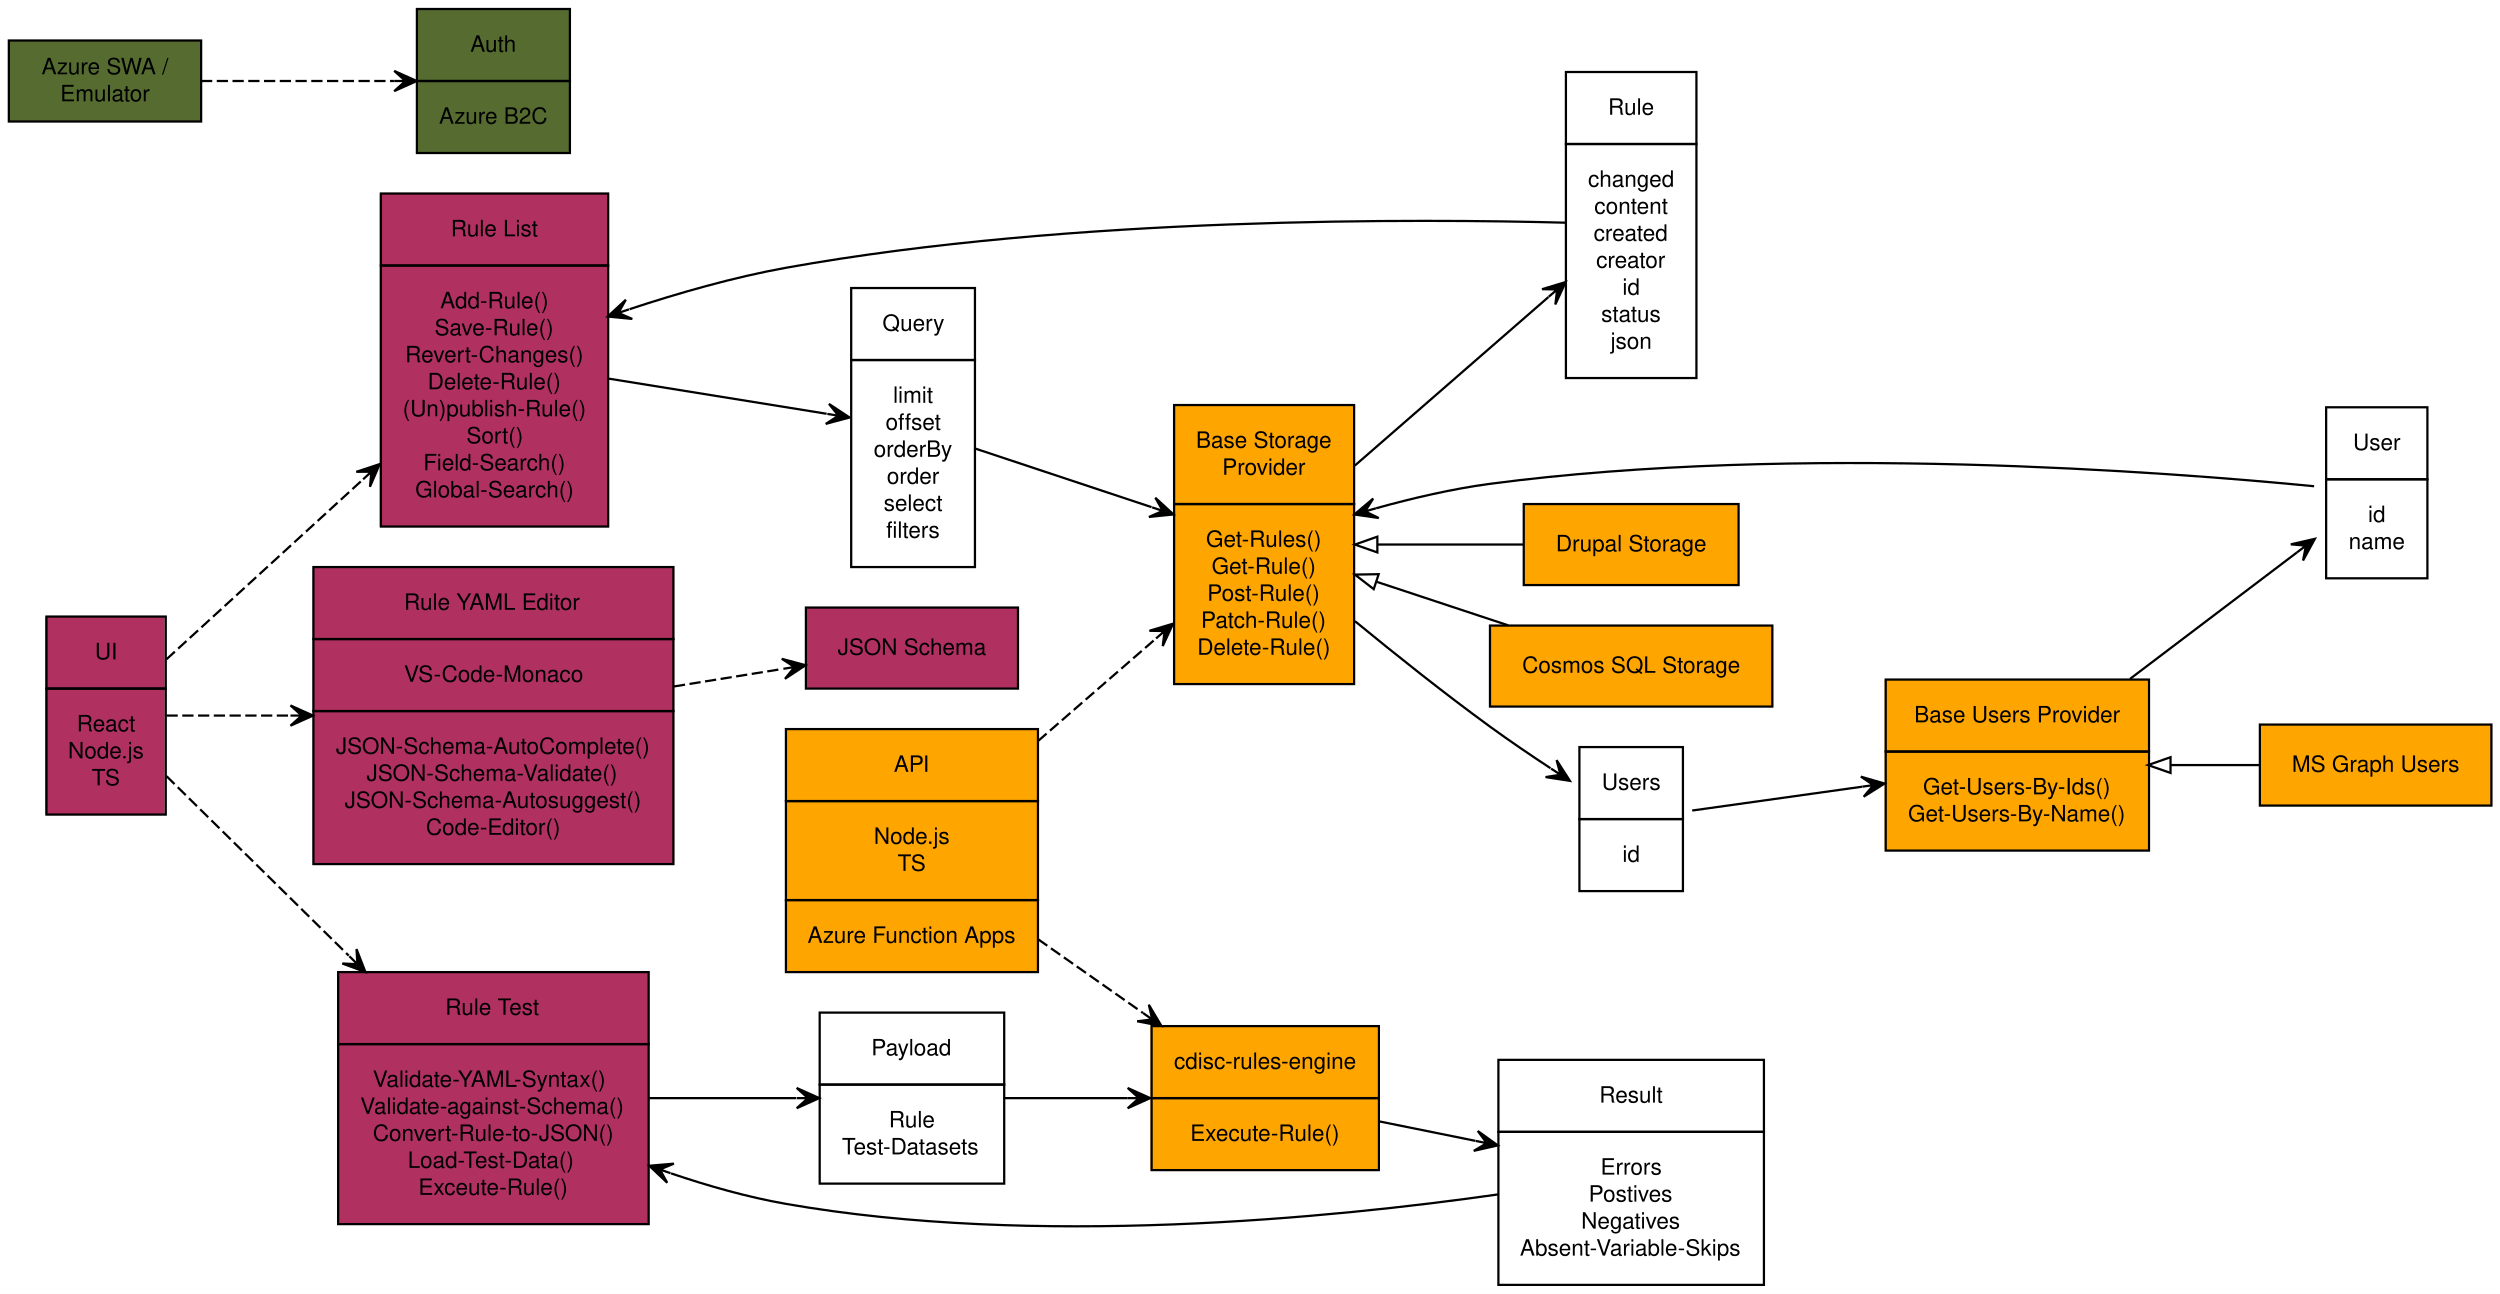
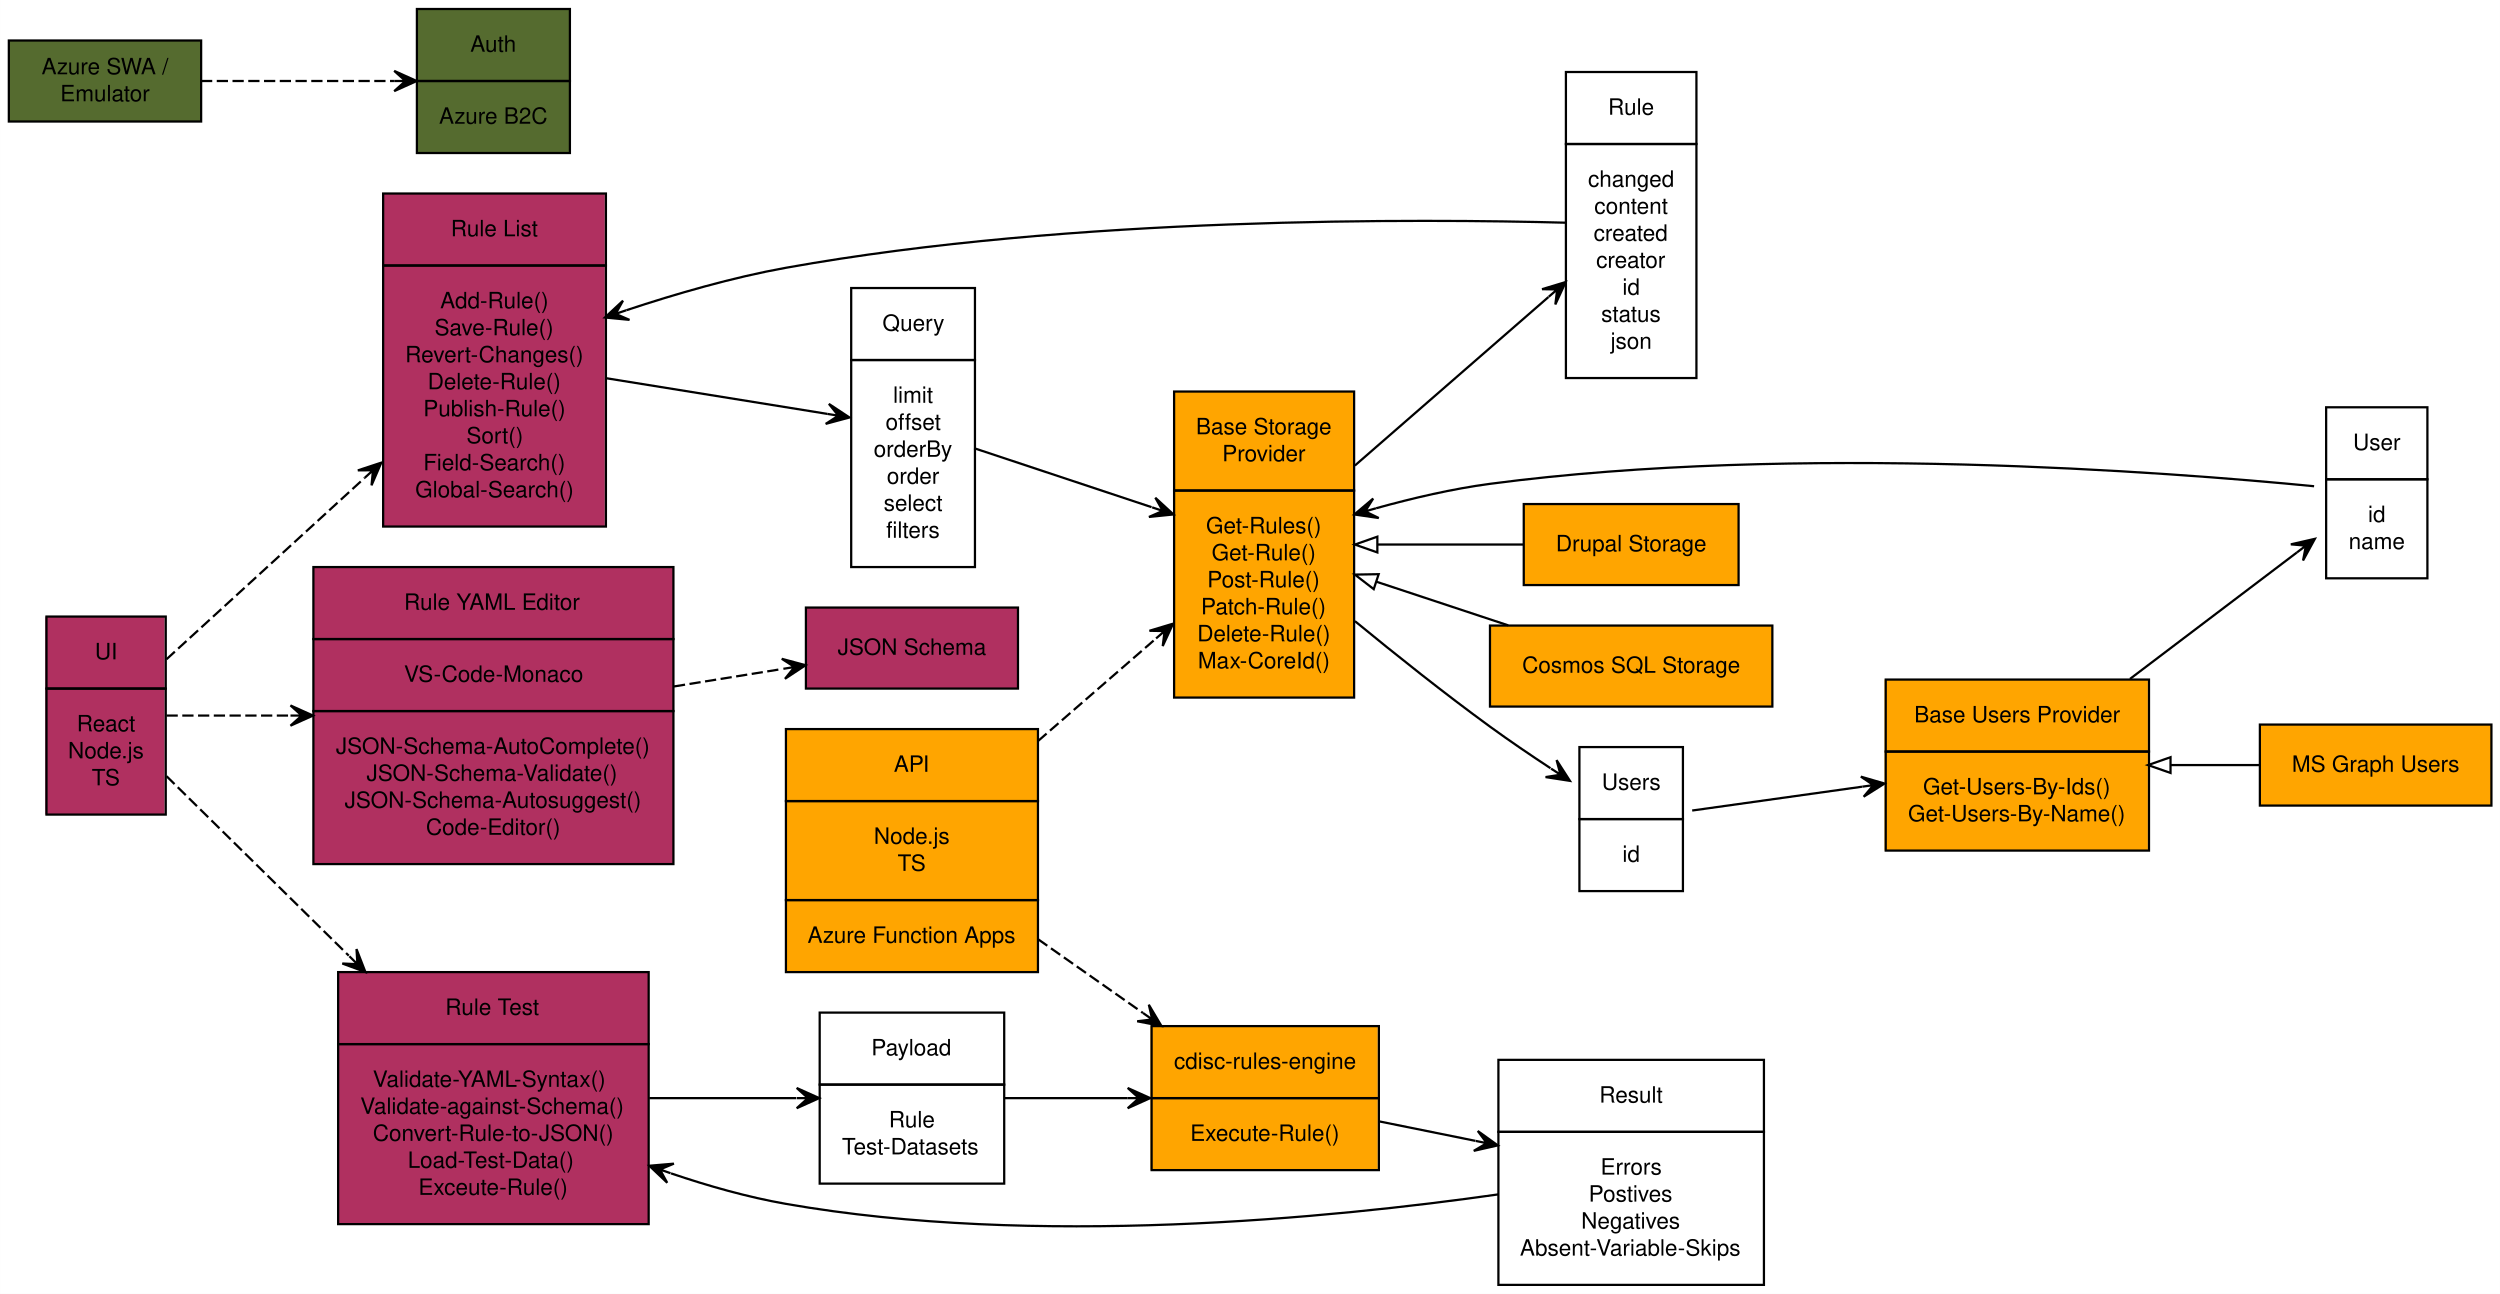
<svg xmlns="http://www.w3.org/2000/svg" width="1111pt" height="575pt" viewBox="0.00 0.00 1110.92 575.00">
  <g id="graph0" class="graph" transform="scale(1 1) rotate(0) translate(4 571)">
    <polygon fill="#ffffff" stroke="transparent" points="-4,4 -4,-571 1106.922,-571 1106.922,4 -4,4" />
    <g id="node1" class="node">
      <polygon fill="#b03060" stroke="transparent" points="16.115,-209 16.115,-297 69.115,-297 69.115,-209 16.115,-209" />
      <polygon fill="none" stroke="#000000" points="16.615,-265 16.615,-297 69.615,-297 69.615,-265 16.615,-265" />
      <text text-anchor="start" x="38.116" y="-278" font-family="Helvetica,sans-Serif" font-size="10.00" fill="#000000">UI</text>
      <polygon fill="none" stroke="#000000" points="16.615,-209 16.615,-265 69.615,-265 69.615,-209 16.615,-209" />
      <text text-anchor="start" x="30.057" y="-246" font-family="Helvetica,sans-Serif" font-size="10.00" fill="#000000">React</text>
      <text text-anchor="start" x="26.168" y="-234" font-family="Helvetica,sans-Serif" font-size="10.00" fill="#000000">Node.js</text>
      <text text-anchor="start" x="36.726" y="-222" font-family="Helvetica,sans-Serif" font-size="10.00" fill="#000000">TS</text>
    </g>
    <g id="node2" class="node">
-       <polygon fill="#b03060" stroke="transparent" points="164.73,-337 164.73,-485 265.73,-485 265.73,-337 164.73,-337" />
-       <polygon fill="none" stroke="#000000" points="165.23,-453 165.23,-485 266.23,-485 266.23,-453 165.23,-453" />
+       <polygon fill="#b03060" stroke="transparent" points="165.73,-337 165.73,-485 264.73,-485 264.73,-337 165.73,-337" />
+       <polygon fill="none" stroke="#000000" points="166.23,-453 166.23,-485 265.23,-485 265.23,-453 166.23,-453" />
      <text text-anchor="start" x="196.284" y="-466" font-family="Helvetica,sans-Serif" font-size="10.00" fill="#000000">Rule List</text>
-       <polygon fill="none" stroke="#000000" points="165.23,-337 165.23,-453 266.23,-453 266.23,-337 165.23,-337" />
+       <polygon fill="none" stroke="#000000" points="166.23,-337 166.23,-453 265.23,-453 265.23,-337 166.23,-337" />
      <text text-anchor="start" x="191.565" y="-434" font-family="Helvetica,sans-Serif" font-size="10.00" fill="#000000">Add-Rule()</text>
      <text text-anchor="start" x="189.065" y="-422" font-family="Helvetica,sans-Serif" font-size="10.00" fill="#000000">Save-Rule()</text>
      <text text-anchor="start" x="176.007" y="-410" font-family="Helvetica,sans-Serif" font-size="10.00" fill="#000000">Revert-Changes()</text>
      <text text-anchor="start" x="186.012" y="-398" font-family="Helvetica,sans-Serif" font-size="10.00" fill="#000000">Delete-Rule()</text>
-       <text text-anchor="start" x="174.904" y="-386" font-family="Helvetica,sans-Serif" font-size="10.00" fill="#000000">(Un)publish-Rule()</text>
+       <text text-anchor="start" x="184.066" y="-386" font-family="Helvetica,sans-Serif" font-size="10.00" fill="#000000">Publish-Rule()</text>
      <text text-anchor="start" x="203.233" y="-374" font-family="Helvetica,sans-Serif" font-size="10.00" fill="#000000">Sort()</text>
      <text text-anchor="start" x="184.066" y="-362" font-family="Helvetica,sans-Serif" font-size="10.00" fill="#000000">Field-Search()</text>
      <text text-anchor="start" x="180.452" y="-350" font-family="Helvetica,sans-Serif" font-size="10.00" fill="#000000">Global-Search()</text>
    </g>
    <g id="edge1" class="edge">
-       <path fill="none" stroke="#000000" stroke-dasharray="5,2" d="M69.966,-278.036C93.365,-299.454 127.839,-331.008 157.332,-358.004" />
-       <polygon fill="#000000" stroke="#000000" points="164.712,-364.76 154.298,-361.327 161.024,-361.384 157.336,-358.008 157.336,-358.008 157.336,-358.008 161.024,-361.384 160.374,-354.688 164.712,-364.76 164.712,-364.76" />
+       <path fill="none" stroke="#000000" stroke-dasharray="5,2" d="M69.966,-278.036C93.541,-299.614 128.356,-331.482 157.993,-358.61" />
+       <polygon fill="#000000" stroke="#000000" points="165.407,-365.395 154.992,-361.963 161.718,-362.019 158.03,-358.643 158.03,-358.643 158.03,-358.643 161.718,-362.019 161.069,-355.324 165.407,-365.395 165.407,-365.395" />
    </g>
    <g id="node3" class="node">
      <polygon fill="#b03060" stroke="transparent" points="135.23,-187 135.23,-319 295.23,-319 295.23,-187 135.23,-187" />
      <polygon fill="none" stroke="#000000" points="135.23,-287 135.23,-319 295.23,-319 295.23,-287 135.23,-287" />
      <text text-anchor="start" x="175.503" y="-300" font-family="Helvetica,sans-Serif" font-size="10.00" fill="#000000">Rule YAML Editor</text>
      <polygon fill="none" stroke="#000000" points="135.23,-255 135.23,-287 295.23,-287 295.23,-255 135.23,-255" />
      <text text-anchor="start" x="175.501" y="-268" font-family="Helvetica,sans-Serif" font-size="10.00" fill="#000000">VS-Code-Monaco</text>
      <polygon fill="none" stroke="#000000" points="135.23,-187 135.23,-255 295.23,-255 295.23,-187 135.23,-187" />
      <text text-anchor="start" x="145.227" y="-236" font-family="Helvetica,sans-Serif" font-size="10.00" fill="#000000">JSON-Schema-AutoComplete()</text>
      <text text-anchor="start" x="158.84" y="-224" font-family="Helvetica,sans-Serif" font-size="10.00" fill="#000000">JSON-Schema-Validate()</text>
      <text text-anchor="start" x="149.111" y="-212" font-family="Helvetica,sans-Serif" font-size="10.00" fill="#000000">JSON-Schema-Autosuggest()</text>
      <text text-anchor="start" x="185.232" y="-200" font-family="Helvetica,sans-Serif" font-size="10.00" fill="#000000">Code-Editor()</text>
    </g>
    <g id="edge2" class="edge">
      <path fill="none" stroke="#000000" stroke-dasharray="5,2" d="M69.966,-253C85.093,-253 104.847,-253 124.892,-253" />
      <polygon fill="#000000" stroke="#000000" points="135.055,-253 125.056,-257.5 130.055,-253 125.055,-253 125.055,-253 125.055,-253 130.055,-253 125.055,-248.5 135.055,-253 135.055,-253" />
    </g>
    <g id="node4" class="node">
      <polygon fill="#b03060" stroke="transparent" points="146.23,-27 146.23,-139 284.23,-139 284.23,-27 146.23,-27" />
      <polygon fill="none" stroke="#000000" points="146.23,-107 146.23,-139 284.23,-139 284.23,-107 146.23,-107" />
      <text text-anchor="start" x="193.839" y="-120" font-family="Helvetica,sans-Serif" font-size="10.00" fill="#000000">Rule Test</text>
      <polygon fill="none" stroke="#000000" points="146.23,-27 146.23,-107 284.23,-107 284.23,-27 146.23,-27" />
      <text text-anchor="start" x="161.615" y="-88" font-family="Helvetica,sans-Serif" font-size="10.00" fill="#000000">Validate-YAML-Syntax()</text>
      <text text-anchor="start" x="156.056" y="-76" font-family="Helvetica,sans-Serif" font-size="10.00" fill="#000000">Validate-against-Schema()</text>
      <text text-anchor="start" x="161.625" y="-64" font-family="Helvetica,sans-Serif" font-size="10.00" fill="#000000">Convert-Rule-to-JSON()</text>
      <text text-anchor="start" x="177.173" y="-52" font-family="Helvetica,sans-Serif" font-size="10.00" fill="#000000">Load-Test-Data()</text>
      <text text-anchor="start" x="181.896" y="-40" font-family="Helvetica,sans-Serif" font-size="10.00" fill="#000000">Exceute-Rule()</text>
    </g>
    <g id="edge3" class="edge">
      <path fill="none" stroke="#000000" stroke-dasharray="5,2" d="M69.966,-226.063C91.695,-204.663 122.975,-173.857 150.947,-146.309" />
      <polygon fill="#000000" stroke="#000000" points="158.357,-139.011 154.39,-149.234 154.795,-142.52 151.232,-146.028 151.232,-146.028 151.232,-146.028 154.795,-142.52 148.075,-142.822 158.357,-139.011 158.357,-139.011" />
    </g>
    <g id="node17" class="node">
      <polygon fill="none" stroke="#000000" points="374.23,-411 374.23,-443 429.23,-443 429.23,-411 374.23,-411" />
      <text text-anchor="start" x="388.117" y="-424" font-family="Helvetica,sans-Serif" font-size="10.00" fill="#000000">Query</text>
      <polygon fill="none" stroke="#000000" points="374.23,-319 374.23,-411 429.23,-411 429.23,-319 374.23,-319" />
      <text text-anchor="start" x="392.848" y="-392" font-family="Helvetica,sans-Serif" font-size="10.00" fill="#000000">limit</text>
      <text text-anchor="start" x="389.502" y="-380" font-family="Helvetica,sans-Serif" font-size="10.00" fill="#000000">offset</text>
      <text text-anchor="start" x="384.228" y="-368" font-family="Helvetica,sans-Serif" font-size="10.00" fill="#000000">orderBy</text>
      <text text-anchor="start" x="390.062" y="-356" font-family="Helvetica,sans-Serif" font-size="10.00" fill="#000000">order</text>
      <text text-anchor="start" x="388.672" y="-344" font-family="Helvetica,sans-Serif" font-size="10.00" fill="#000000">select</text>
      <text text-anchor="start" x="389.788" y="-332" font-family="Helvetica,sans-Serif" font-size="10.00" fill="#000000">filters</text>
    </g>
    <g id="edge14" class="edge">
-       <path fill="none" stroke="#000000" d="M266.055,-402.802C296.767,-397.849 335.262,-391.64 363.31,-387.116" />
-       <polygon fill="#000000" stroke="#000000" points="373.51,-385.471 364.354,-391.506 368.573,-386.267 363.637,-387.063 363.637,-387.063 363.637,-387.063 368.573,-386.267 362.921,-382.621 373.51,-385.471 373.51,-385.471" />
+       <path fill="none" stroke="#000000" d="M265.075,-402.961C296.031,-397.968 335.183,-391.653 363.549,-387.078" />
+       <polygon fill="#000000" stroke="#000000" points="373.477,-385.476 364.321,-391.511 368.54,-386.273 363.604,-387.069 363.604,-387.069 363.604,-387.069 368.54,-386.273 362.888,-382.626 373.477,-385.476 373.477,-385.476" />
    </g>
    <g id="node5" class="node">
      <polygon fill="#b03060" stroke="#000000" points="448.351,-301 354.109,-301 354.109,-265 448.351,-265 448.351,-301" />
      <text text-anchor="middle" x="401.23" y="-280" font-family="Helvetica,sans-Serif" font-size="10.00" fill="#000000">JSON Schema</text>
    </g>
    <g id="edge4" class="edge">
      <path fill="none" stroke="#000000" stroke-dasharray="5,2" d="M295.46,-265.94C311.677,-268.556 328.422,-271.257 343.672,-273.716" />
      <polygon fill="#000000" stroke="#000000" points="353.966,-275.377 343.377,-278.227 349.03,-274.581 344.094,-273.784 344.094,-273.784 344.094,-273.784 349.03,-274.581 344.81,-269.342 353.966,-275.377 353.966,-275.377" />
    </g>
    <g id="node15" class="node">
      <polygon fill="none" stroke="#000000" points="360.23,-89 360.23,-121 442.23,-121 442.23,-89 360.23,-89" />
      <text text-anchor="start" x="383.168" y="-102" font-family="Helvetica,sans-Serif" font-size="10.00" fill="#000000">Payload</text>
      <polygon fill="none" stroke="#000000" points="360.23,-45 360.23,-89 442.23,-89 442.23,-45 360.23,-45" />
      <text text-anchor="start" x="390.952" y="-70" font-family="Helvetica,sans-Serif" font-size="10.00" fill="#000000">Rule</text>
      <text text-anchor="start" x="370.115" y="-58" font-family="Helvetica,sans-Serif" font-size="10.00" fill="#000000">Test-Datasets</text>
    </g>
    <g id="edge10" class="edge">
      <path fill="none" stroke="#000000" d="M284.49,-83C306.126,-83 329.601,-83 349.786,-83" />
      <polygon fill="#000000" stroke="#000000" points="360.015,-83 350.015,-87.5 355.015,-83 350.015,-83 350.015,-83 350.015,-83 355.015,-83 350.015,-78.5 360.015,-83 360.015,-83" />
    </g>
    <g id="node6" class="node">
      <polygon fill="#ffa500" stroke="transparent" points="345.23,-139 345.23,-247 457.23,-247 457.23,-139 345.23,-139" />
      <polygon fill="none" stroke="#000000" points="345.23,-215 345.23,-247 457.23,-247 457.23,-215 345.23,-215" />
      <text text-anchor="start" x="393.171" y="-228" font-family="Helvetica,sans-Serif" font-size="10.00" fill="#000000">API</text>
      <polygon fill="none" stroke="#000000" points="345.23,-171 345.23,-215 457.23,-215 457.23,-171 345.23,-171" />
      <text text-anchor="start" x="384.283" y="-196" font-family="Helvetica,sans-Serif" font-size="10.00" fill="#000000">Node.js</text>
      <text text-anchor="start" x="394.841" y="-184" font-family="Helvetica,sans-Serif" font-size="10.00" fill="#000000">TS</text>
      <polygon fill="none" stroke="#000000" points="345.23,-139 345.23,-171 457.23,-171 457.23,-139 345.23,-139" />
      <text text-anchor="start" x="354.828" y="-152" font-family="Helvetica,sans-Serif" font-size="10.00" fill="#000000">Azure Function Apps</text>
    </g>
    <g id="node7" class="node">
      <polygon fill="#ffa500" stroke="transparent" points="507.23,-51 507.23,-115 608.23,-115 608.23,-51 507.23,-51" />
      <polygon fill="none" stroke="#000000" points="507.73,-83 507.73,-115 608.73,-115 608.73,-83 507.73,-83" />
      <text text-anchor="start" x="517.672" y="-96" font-family="Helvetica,sans-Serif" font-size="10.00" fill="#000000">cdisc-rules-engine</text>
      <polygon fill="none" stroke="#000000" points="507.73,-51 507.73,-83 608.73,-83 608.73,-51 507.73,-51" />
      <text text-anchor="start" x="524.896" y="-64" font-family="Helvetica,sans-Serif" font-size="10.00" fill="#000000">Execute-Rule()</text>
    </g>
    <g id="edge5" class="edge">
      <path fill="none" stroke="#000000" stroke-dasharray="5,2" d="M457.288,-153.598C472.459,-142.935 488.842,-131.419 503.888,-120.844" />
      <polygon fill="#000000" stroke="#000000" points="512.093,-115.077 506.5,-124.509 508.003,-117.952 503.912,-120.827 503.912,-120.827 503.912,-120.827 508.003,-117.952 501.324,-117.146 512.093,-115.077 512.093,-115.077" />
    </g>
    <g id="node8" class="node">
-       <polygon fill="#ffa500" stroke="transparent" points="517.73,-267 517.73,-391 597.73,-391 597.73,-267 517.73,-267" />
-       <polygon fill="none" stroke="#000000" points="517.73,-347 517.73,-391 597.73,-391 597.73,-347 517.73,-347" />
-       <text text-anchor="start" x="527.441" y="-372" font-family="Helvetica,sans-Serif" font-size="10.00" fill="#000000">Base Storage</text>
-       <text text-anchor="start" x="539.119" y="-360" font-family="Helvetica,sans-Serif" font-size="10.00" fill="#000000">Provider</text>
-       <polygon fill="none" stroke="#000000" points="517.73,-267 517.73,-347 597.73,-347 597.73,-267 517.73,-267" />
-       <text text-anchor="start" x="531.9" y="-328" font-family="Helvetica,sans-Serif" font-size="10.00" fill="#000000">Get-Rules()</text>
-       <text text-anchor="start" x="534.4" y="-316" font-family="Helvetica,sans-Serif" font-size="10.00" fill="#000000">Get-Rule()</text>
-       <text text-anchor="start" x="532.455" y="-304" font-family="Helvetica,sans-Serif" font-size="10.00" fill="#000000">Post-Rule()</text>
-       <text text-anchor="start" x="529.676" y="-292" font-family="Helvetica,sans-Serif" font-size="10.00" fill="#000000">Patch-Rule()</text>
-       <text text-anchor="start" x="528.011" y="-280" font-family="Helvetica,sans-Serif" font-size="10.00" fill="#000000">Delete-Rule()</text>
+       <polygon fill="#ffa500" stroke="transparent" points="517.73,-261 517.73,-397 597.73,-397 597.73,-261 517.73,-261" />
+       <polygon fill="none" stroke="#000000" points="517.73,-353 517.73,-397 597.73,-397 597.73,-353 517.73,-353" />
+       <text text-anchor="start" x="527.441" y="-378" font-family="Helvetica,sans-Serif" font-size="10.00" fill="#000000">Base Storage</text>
+       <text text-anchor="start" x="539.119" y="-366" font-family="Helvetica,sans-Serif" font-size="10.00" fill="#000000">Provider</text>
+       <polygon fill="none" stroke="#000000" points="517.73,-261 517.73,-353 597.73,-353 597.73,-261 517.73,-261" />
+       <text text-anchor="start" x="531.9" y="-334" font-family="Helvetica,sans-Serif" font-size="10.00" fill="#000000">Get-Rules()</text>
+       <text text-anchor="start" x="534.4" y="-322" font-family="Helvetica,sans-Serif" font-size="10.00" fill="#000000">Get-Rule()</text>
+       <text text-anchor="start" x="532.455" y="-310" font-family="Helvetica,sans-Serif" font-size="10.00" fill="#000000">Post-Rule()</text>
+       <text text-anchor="start" x="529.676" y="-298" font-family="Helvetica,sans-Serif" font-size="10.00" fill="#000000">Patch-Rule()</text>
+       <text text-anchor="start" x="528.011" y="-286" font-family="Helvetica,sans-Serif" font-size="10.00" fill="#000000">Delete-Rule()</text>
+       <text text-anchor="start" x="528.29" y="-274" font-family="Helvetica,sans-Serif" font-size="10.00" fill="#000000">Max-CoreId()</text>
    </g>
    <g id="edge6" class="edge">
      <path fill="none" stroke="#000000" stroke-dasharray="5,2" d="M457.288,-241.715C474.322,-256.518 492.886,-272.65 509.368,-286.973" />
      <polygon fill="#000000" stroke="#000000" points="517.276,-293.845 506.776,-290.683 513.502,-290.566 509.728,-287.286 509.728,-287.286 509.728,-287.286 513.502,-290.566 512.68,-283.889 517.276,-293.845 517.276,-293.845" />
    </g>
    <g id="node16" class="node">
      <polygon fill="none" stroke="#000000" points="661.852,-68 661.852,-100 779.852,-100 779.852,-68 661.852,-68" />
      <text text-anchor="start" x="706.684" y="-81" font-family="Helvetica,sans-Serif" font-size="10.00" fill="#000000">Result</text>
      <polygon fill="none" stroke="#000000" points="661.852,0 661.852,-68 779.852,-68 779.852,0 661.852,0" />
      <text text-anchor="start" x="707.245" y="-49" font-family="Helvetica,sans-Serif" font-size="10.00" fill="#000000">Errors</text>
      <text text-anchor="start" x="701.96" y="-37" font-family="Helvetica,sans-Serif" font-size="10.00" fill="#000000">Postives</text>
      <text text-anchor="start" x="698.625" y="-25" font-family="Helvetica,sans-Serif" font-size="10.00" fill="#000000">Negatives</text>
      <text text-anchor="start" x="671.401" y="-13" font-family="Helvetica,sans-Serif" font-size="10.00" fill="#000000">Absent-Variable-Skips</text>
    </g>
    <g id="edge12" class="edge">
      <path fill="none" stroke="#000000" d="M608.449,-72.74C622.127,-69.972 637.162,-66.931 651.663,-63.997" />
      <polygon fill="#000000" stroke="#000000" points="661.594,-61.988 652.684,-68.382 656.693,-62.98 651.792,-63.971 651.792,-63.971 651.792,-63.971 656.693,-62.98 650.9,-59.56 661.594,-61.988 661.594,-61.988" />
    </g>
    <g id="node9" class="node">
      <polygon fill="#ffa500" stroke="#000000" points="768.588,-347 673.116,-347 673.116,-311 768.588,-311 768.588,-347" />
      <text text-anchor="middle" x="720.852" y="-326" font-family="Helvetica,sans-Serif" font-size="10.00" fill="#000000">Drupal Storage</text>
    </g>
    <g id="edge7" class="edge">
      <path fill="none" stroke="#000000" d="M608.243,-329C628.941,-329 652.776,-329 673.172,-329" />
      <polygon fill="none" stroke="#000000" points="608.052,-325.5 598.052,-329 608.052,-332.5 608.052,-325.5" />
    </g>
    <g id="node10" class="node">
      <polygon fill="#ffa500" stroke="#000000" points="783.596,-293 658.108,-293 658.108,-257 783.596,-257 783.596,-293" />
      <text text-anchor="middle" x="720.852" y="-272" font-family="Helvetica,sans-Serif" font-size="10.00" fill="#000000">Cosmos SQL Storage</text>
    </g>
    <g id="edge8" class="edge">
      <path fill="none" stroke="#000000" d="M607.755,-312.44C626.263,-306.313 647.331,-299.338 666.226,-293.083" />
      <polygon fill="none" stroke="#000000" points="606.446,-309.186 598.052,-315.652 608.646,-315.832 606.446,-309.186" />
    </g>
    <g id="node18" class="node">
      <polygon fill="none" stroke="#000000" points="691.852,-507 691.852,-539 749.852,-539 749.852,-507 691.852,-507" />
      <text text-anchor="start" x="710.574" y="-520" font-family="Helvetica,sans-Serif" font-size="10.00" fill="#000000">Rule</text>
      <polygon fill="none" stroke="#000000" points="691.852,-403 691.852,-507 749.852,-507 749.852,-403 691.852,-403" />
      <text text-anchor="start" x="701.675" y="-488" font-family="Helvetica,sans-Serif" font-size="10.00" fill="#000000">changed</text>
      <text text-anchor="start" x="704.455" y="-476" font-family="Helvetica,sans-Serif" font-size="10.00" fill="#000000">content</text>
      <text text-anchor="start" x="704.18" y="-464" font-family="Helvetica,sans-Serif" font-size="10.00" fill="#000000">created</text>
      <text text-anchor="start" x="705.295" y="-452" font-family="Helvetica,sans-Serif" font-size="10.00" fill="#000000">creator</text>
      <text text-anchor="start" x="716.963" y="-440" font-family="Helvetica,sans-Serif" font-size="10.00" fill="#000000">id</text>
      <text text-anchor="start" x="707.514" y="-428" font-family="Helvetica,sans-Serif" font-size="10.00" fill="#000000">status</text>
      <text text-anchor="start" x="711.683" y="-416" font-family="Helvetica,sans-Serif" font-size="10.00" fill="#000000">json</text>
    </g>
    <g id="edge16" class="edge">
      <path fill="none" stroke="#000000" d="M598.052,-364.101C624.387,-387.026 658.505,-416.726 684.093,-439" />
      <polygon fill="#000000" stroke="#000000" points="691.742,-445.659 681.245,-442.488 687.971,-442.376 684.199,-439.093 684.199,-439.093 684.199,-439.093 687.971,-442.376 687.154,-435.699 691.742,-445.659 691.742,-445.659" />
    </g>
    <g id="node19" class="node">
      <polygon fill="none" stroke="#000000" points="697.852,-207 697.852,-239 743.852,-239 743.852,-207 697.852,-207" />
      <text text-anchor="start" x="707.798" y="-220" font-family="Helvetica,sans-Serif" font-size="10.00" fill="#000000">Users</text>
      <polygon fill="none" stroke="#000000" points="697.852,-175 697.852,-207 743.852,-207 743.852,-175 697.852,-175" />
      <text text-anchor="start" x="716.963" y="-188" font-family="Helvetica,sans-Serif" font-size="10.00" fill="#000000">id</text>
    </g>
    <g id="edge18" class="edge">
      <path fill="none" stroke="#000000" d="M598.089,-294.963C616.162,-280.117 637.935,-262.767 658.23,-248 666.741,-241.807 676.136,-235.429 685.002,-229.602" />
      <polygon fill="#000000" stroke="#000000" points="693.641,-223.986 687.709,-233.209 689.449,-226.711 685.257,-229.436 685.257,-229.436 685.257,-229.436 689.449,-226.711 682.804,-225.663 693.641,-223.986 693.641,-223.986" />
    </g>
    <g id="node11" class="node">
      <polygon fill="#ffa500" stroke="transparent" points="833.474,-193 833.474,-269 950.474,-269 950.474,-193 833.474,-193" />
      <polygon fill="none" stroke="#000000" points="833.974,-237 833.974,-269 950.974,-269 950.974,-237 833.974,-237" />
      <text text-anchor="start" x="846.636" y="-250" font-family="Helvetica,sans-Serif" font-size="10.00" fill="#000000">Base Users Provider</text>
      <polygon fill="none" stroke="#000000" points="833.974,-193 833.974,-237 950.974,-237 950.974,-193 833.974,-193" />
      <text text-anchor="start" x="850.536" y="-218" font-family="Helvetica,sans-Serif" font-size="10.00" fill="#000000">Get-Users-By-Ids()</text>
      <text text-anchor="start" x="843.872" y="-206" font-family="Helvetica,sans-Serif" font-size="10.00" fill="#000000">Get-Users-By-Name()</text>
    </g>
    <g id="node12" class="node">
      <polygon fill="#ffa500" stroke="#000000" points="1103.147,-249 1000.249,-249 1000.249,-213 1103.147,-213 1103.147,-249" />
      <text text-anchor="middle" x="1051.698" y="-228" font-family="Helvetica,sans-Serif" font-size="10.00" fill="#000000">MS Graph Users</text>
    </g>
    <g id="edge22" class="edge">
      <path fill="none" stroke="#000000" d="M960.604,-231C973.902,-231 987.624,-231 1000.255,-231" />
      <polygon fill="none" stroke="#000000" points="960.542,-227.5 950.542,-231 960.542,-234.5 960.542,-227.5" />
    </g>
    <g id="node20" class="node">
      <polygon fill="none" stroke="#000000" points="1029.698,-358 1029.698,-390 1074.698,-390 1074.698,-358 1029.698,-358" />
      <text text-anchor="start" x="1041.645" y="-371" font-family="Helvetica,sans-Serif" font-size="10.00" fill="#000000">User</text>
      <polygon fill="none" stroke="#000000" points="1029.698,-314 1029.698,-358 1074.698,-358 1074.698,-314 1029.698,-314" />
      <text text-anchor="start" x="1048.309" y="-339" font-family="Helvetica,sans-Serif" font-size="10.00" fill="#000000">id</text>
      <text text-anchor="start" x="1039.695" y="-327" font-family="Helvetica,sans-Serif" font-size="10.00" fill="#000000">name</text>
    </g>
    <g id="edge20" class="edge">
      <path fill="none" stroke="#000000" d="M942.512,-269.285C966.662,-287.58 994.967,-309.023 1016.706,-325.491" />
      <polygon fill="#000000" stroke="#000000" points="1024.693,-331.543 1014.005,-329.091 1020.708,-328.523 1016.722,-325.504 1016.722,-325.504 1016.722,-325.504 1020.708,-328.523 1019.44,-321.917 1024.693,-331.543 1024.693,-331.543" />
    </g>
    <g id="node13" class="node">
      <polygon fill="#556b2f" stroke="#000000" points="85.345,-553 -.115,-553 -.115,-517 85.345,-517 85.345,-553" />
      <text text-anchor="middle" x="42.615" y="-538" font-family="Helvetica,sans-Serif" font-size="10.00" fill="#000000">Azure SWA /</text>
      <text text-anchor="middle" x="42.615" y="-526" font-family="Helvetica,sans-Serif" font-size="10.00" fill="#000000">Emulator</text>
    </g>
    <g id="node14" class="node">
      <polygon fill="#556b2f" stroke="transparent" points="181.23,-503 181.23,-567 249.23,-567 249.23,-503 181.23,-503" />
      <polygon fill="none" stroke="#000000" points="181.23,-535 181.23,-567 249.23,-567 249.23,-535 181.23,-535" />
      <text text-anchor="start" x="204.947" y="-548" font-family="Helvetica,sans-Serif" font-size="10.00" fill="#000000">Auth</text>
      <polygon fill="none" stroke="#000000" points="181.23,-503 181.23,-535 249.23,-535 249.23,-503 181.23,-503" />
      <text text-anchor="start" x="191.059" y="-516" font-family="Helvetica,sans-Serif" font-size="10.00" fill="#000000">Azure B2C</text>
    </g>
    <g id="edge9" class="edge">
      <path fill="none" stroke="#000000" stroke-dasharray="5,2" d="M85.284,-535C111.372,-535 144.68,-535 171.042,-535" />
      <polygon fill="#000000" stroke="#000000" points="181.14,-535 171.14,-539.5 176.14,-535 171.14,-535 171.14,-535 171.14,-535 176.14,-535 171.14,-530.5 181.14,-535 181.14,-535" />
    </g>
    <g id="edge11" class="edge">
      <path fill="none" stroke="#000000" d="M442.349,-83C459.083,-83 478.767,-83 497.091,-83" />
      <polygon fill="#000000" stroke="#000000" points="507.105,-83 497.105,-87.5 502.105,-83 497.105,-83 497.105,-83 497.105,-83 502.105,-83 497.105,-78.5 507.105,-83 507.105,-83" />
    </g>
    <g id="edge13" class="edge">
      <path fill="none" stroke="#000000" d="M661.777,-40.21C587.346,-29.607 455.788,-16.628 345.23,-36 328.334,-38.96 310.74,-43.931 294.154,-49.559" />
      <polygon fill="#000000" stroke="#000000" points="284.517,-52.939 292.465,-45.383 289.236,-51.284 293.954,-49.629 293.954,-49.629 293.954,-49.629 289.236,-51.284 295.443,-53.876 284.517,-52.939 284.517,-52.939" />
    </g>
    <g id="edge15" class="edge">
      <path fill="none" stroke="#000000" d="M428.849,-371.823C450.635,-364.584 481.599,-354.296 507.716,-345.618" />
      <polygon fill="#000000" stroke="#000000" points="517.459,-342.381 509.388,-349.804 512.714,-343.957 507.969,-345.534 507.969,-345.534 507.969,-345.534 512.714,-343.957 506.55,-341.264 517.459,-342.381 517.459,-342.381" />
    </g>
    <g id="edge17" class="edge">
-       <path fill="none" stroke="#000000" d="M691.821,-472.029C628.369,-473.734 472.793,-474.952 345.23,-452 322.103,-447.839 297.36,-440.738 275.733,-433.603" />
-       <polygon fill="#000000" stroke="#000000" points="266.032,-430.333 276.946,-429.263 270.77,-431.93 275.508,-433.527 275.508,-433.527 275.508,-433.527 270.77,-431.93 274.071,-437.792 266.032,-430.333 266.032,-430.333" />
+       <path fill="none" stroke="#000000" d="M691.821,-472.029C628.369,-473.734 472.793,-474.952 345.23,-452 321.593,-447.747 296.268,-440.423 274.307,-433.131" />
+       <polygon fill="#000000" stroke="#000000" points="264.794,-429.906 275.71,-428.855 269.53,-431.512 274.265,-433.117 274.265,-433.117 274.265,-433.117 269.53,-431.512 272.82,-437.379 264.794,-429.906 264.794,-429.906" />
    </g>
    <g id="edge19" class="edge">
      <path fill="none" stroke="#000000" d="M747.967,-210.803C768.273,-213.651 796.993,-217.679 823.449,-221.389" />
      <polygon fill="#000000" stroke="#000000" points="833.455,-222.793 822.927,-225.86 828.503,-222.098 823.552,-221.404 823.552,-221.404 823.552,-221.404 828.503,-222.098 824.177,-216.947 833.455,-222.793 833.455,-222.793" />
    </g>
    <g id="edge21" class="edge">
      <path fill="none" stroke="#000000" d="M1024.348,-354.916C960.106,-361.191 794.699,-374.012 658.23,-356 641.469,-353.788 623.533,-349.585 607.52,-345.143" />
      <polygon fill="#000000" stroke="#000000" points="597.827,-342.361 608.68,-340.794 602.633,-343.74 607.439,-345.12 607.439,-345.12 607.439,-345.12 602.633,-343.74 606.198,-349.445 597.827,-342.361 597.827,-342.361" />
    </g>
  </g>
</svg>
